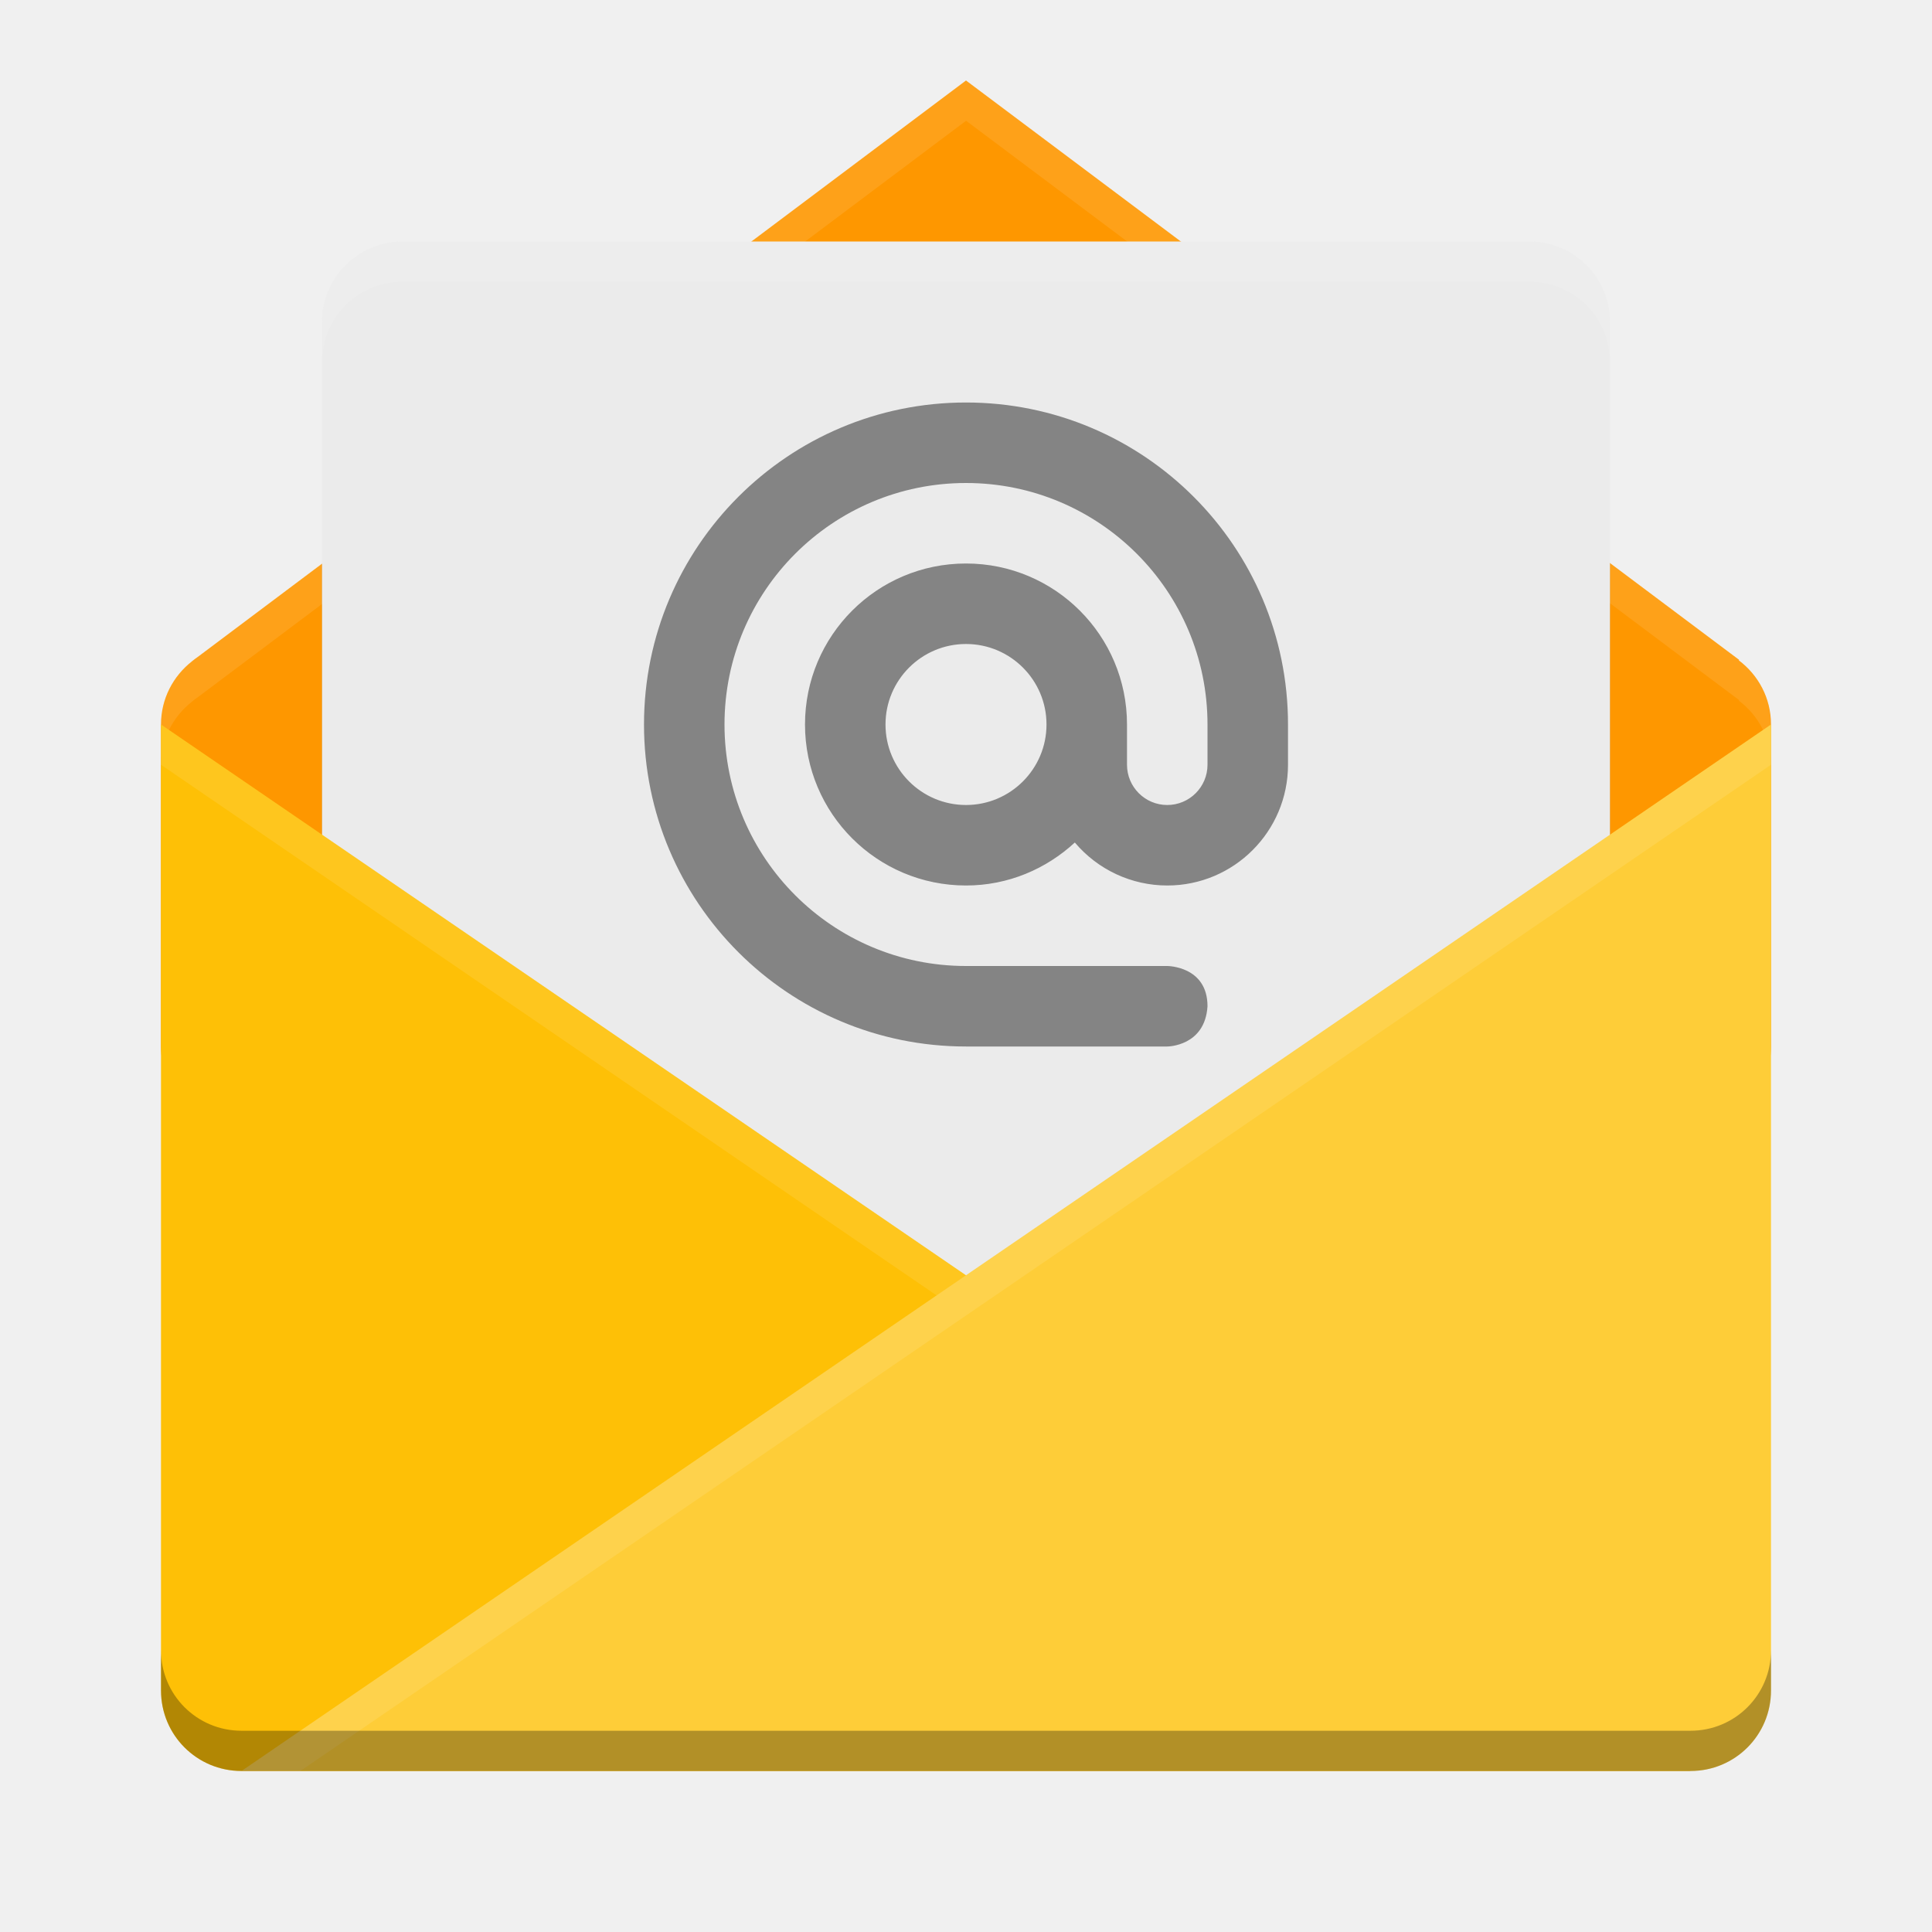
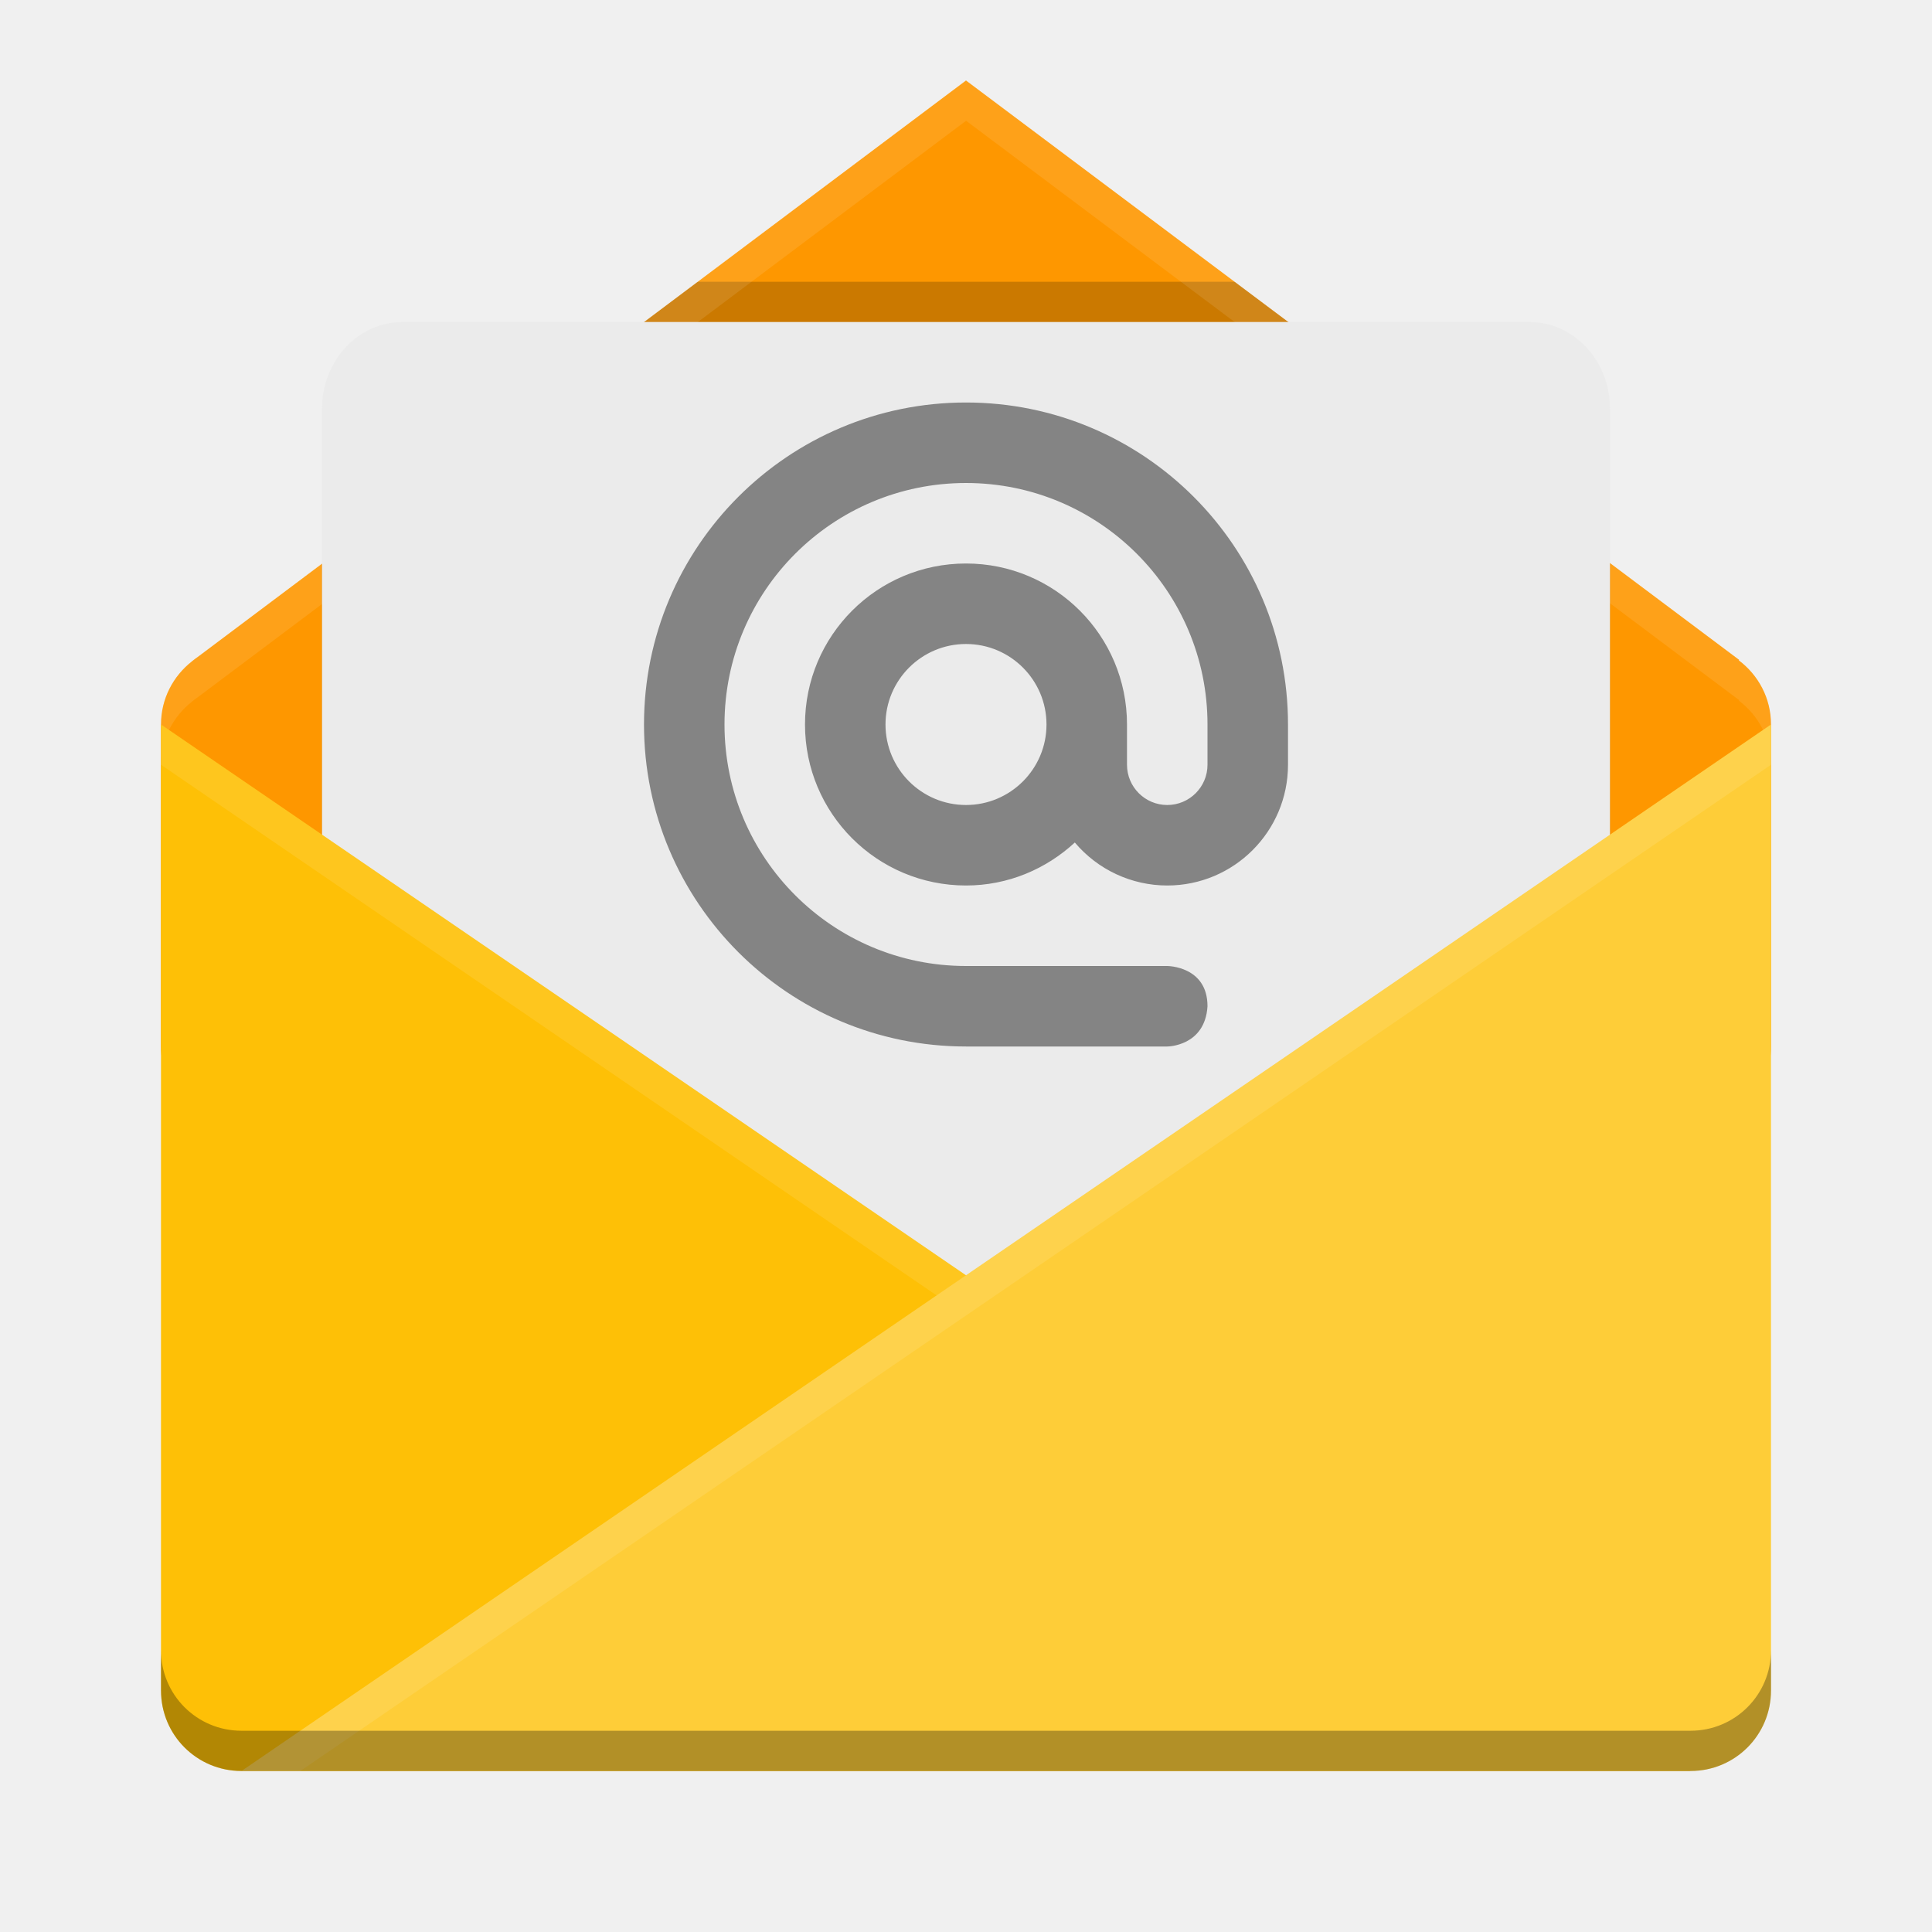
<svg xmlns="http://www.w3.org/2000/svg" id="svg2817" height="24" width="24" version="1.0">
  <defs id="defs2819">
    <clipPath id="clipPath4334" clipPathUnits="userSpaceOnUse">
      <path id="path4336" fill="#fe9700" d="m160 238-19.09 14.324c-0.041 0.027-0.078 0.058-0.117 0.088l-0.023 0.018v0.002c-0.47 0.37-0.77 0.93-0.77 1.57v24c0 1.108 0.892 2 2 2h36c1.108 0 2-0.892 2-2v-24c0-0.655-0.317-1.229-0.801-1.594l0.008-0.012-19.21-14.4z" />
    </clipPath>
  </defs>
  <text id="text4087-2-6-5" opacity=".8" font-size="12.666px" xml:space="preserve" y="10.813" x="877.226" font-family="'Bitstream Vera Sans'" fill="#000000">
    <tspan id="tspan4089-7-2-9" y="10.813" x="877.226" />
  </text>
  <text id="text4087-2-6-5-5" opacity=".8" font-size="12.666px" xml:space="preserve" y="-29.929" x="901.187" font-family="'Bitstream Vera Sans'" fill="#000000">
    <tspan id="tspan4089-7-2-9-6" y="-29.929" x="901.187" />
  </text>
  <text id="text4087-2-6-5-2" opacity=".8" font-size="12.666px" xml:space="preserve" y="-60.007" x="-569.371" font-family="'Bitstream Vera Sans'" fill="#000000">
    <tspan id="tspan4089-7-2-9-2" y="-60.007" x="-569.371" />
  </text>
  <text id="text4087-2-6-5-59" opacity=".8" font-size="12.666px" xml:space="preserve" y="685.546" x="-2393.057" font-family="'Bitstream Vera Sans'" fill="#000000">
    <tspan id="tspan4089-7-2-9-4" y="685.546" x="-2393.057" />
  </text>
  <text id="text4087-2-6-5-1" opacity=".8" font-size="12.666px" xml:space="preserve" y="-445.328" x="-454.88" font-family="'Bitstream Vera Sans'" fill="#000000">
    <tspan id="tspan4089-7-2-9-7" y="-445.328" x="-454.88" />
  </text>
  <text id="text4087-2-6-5-7" opacity=".8" font-size="12.666px" xml:space="preserve" y="-858.798" x="352.722" font-family="'Bitstream Vera Sans'" fill="#000000">
    <tspan id="tspan4089-7-2-9-1" y="-858.798" x="352.722" />
  </text>
  <text id="text4087-2-6-5-5-3" opacity=".8" font-size="12.666px" xml:space="preserve" y="-899.54" x="376.683" font-family="'Bitstream Vera Sans'" fill="#000000">
    <tspan id="tspan4089-7-2-9-6-5" y="-899.54" x="376.683" />
  </text>
  <text id="text4087-2-6-5-3" opacity=".8" font-size="12.666px" xml:space="preserve" y="-906.75" x="-1114.78" font-family="'Bitstream Vera Sans'" fill="#000000">
    <tspan id="tspan4089-7-2-9-18" y="-906.75" x="-1114.78" />
  </text>
  <text id="text4087-2-6-5-4" opacity=".8" font-size="12.666px" xml:space="preserve" y="-1179.984" x="345.763" font-family="'Bitstream Vera Sans'" fill="#000000">
    <tspan id="tspan4089-7-2-9-9" y="-1179.984" x="345.763" />
  </text>
  <text id="text4087-2-6-5-7-1" opacity=".8" font-size="12.666px" xml:space="preserve" y="-553.293" x="1831.886" font-family="'Bitstream Vera Sans'" fill="#000000">
    <tspan id="tspan4089-7-2-9-1-8" y="-553.293" x="1831.886" />
  </text>
  <text id="text4087-2-6-5-5-5" opacity=".8" font-size="12.666px" xml:space="preserve" y="-594.034" x="1855.847" font-family="'Bitstream Vera Sans'" fill="#000000">
    <tspan id="tspan4089-7-2-9-6-9" y="-594.034" x="1855.847" />
  </text>
  <text id="text4087-2-6-5-75" opacity=".8" font-size="12.666px" xml:space="preserve" y="-601.244" x="364.384" font-family="'Bitstream Vera Sans'" fill="#000000">
    <tspan id="tspan4089-7-2-9-3" y="-601.244" x="364.384" />
  </text>
  <text id="text4087-2-6-5-4-8" opacity=".8" font-size="12.666px" xml:space="preserve" y="-874.478" x="1824.927" font-family="'Bitstream Vera Sans'" fill="#000000">
    <tspan id="tspan4089-7-2-9-9-8" y="-874.478" x="1824.927" />
  </text>
  <text id="text4087-2-6-5-45" opacity=".8" font-size="12.666px" xml:space="preserve" y="-649.336" x="-573.433" font-family="'Bitstream Vera Sans'" fill="#000000">
    <tspan id="tspan4089-7-2-9-75" y="-649.336" x="-573.433" />
  </text>
  <text id="text4087-2-6-5-59-7" opacity=".8" font-size="12.666px" xml:space="preserve" y="96.218" x="-2397.118" font-family="'Bitstream Vera Sans'" fill="#000000">
    <tspan id="tspan4089-7-2-9-4-0" y="96.218" x="-2397.118" />
  </text>
  <text id="text4087-2-6-5-8" opacity=".8" font-size="12.666px" xml:space="preserve" y="189.09" x="-682.363" font-family="'Bitstream Vera Sans'" fill="#000000">
    <tspan id="tspan4089-7-2-9-19" y="189.09" x="-682.363" />
  </text>
  <text id="text4087-2-6-5-7-5" opacity=".8" font-size="12.666px" xml:space="preserve" y="9.908" x="426.662" font-family="'Bitstream Vera Sans'" fill="#000000">
    <tspan id="tspan4089-7-2-9-1-2" y="9.908" x="426.662" />
  </text>
  <text id="text4087-2-6-5-5-0" opacity=".8" font-size="12.666px" xml:space="preserve" y="-30.834" x="450.622" font-family="'Bitstream Vera Sans'" fill="#000000">
    <tspan id="tspan4089-7-2-9-6-2" y="-30.834" x="450.622" />
  </text>
  <text id="text4087-2-6-5-26" opacity=".8" font-size="12.666px" xml:space="preserve" y="-38.044" x="-1040.841" font-family="'Bitstream Vera Sans'" fill="#000000">
    <tspan id="tspan4089-7-2-9-90" y="-38.044" x="-1040.841" />
  </text>
  <text id="text4087-2-6-5-4-3" opacity=".8" font-size="12.666px" xml:space="preserve" y="-311.278" x="419.702" font-family="'Bitstream Vera Sans'" fill="#000000">
    <tspan id="tspan4089-7-2-9-9-5" y="-311.278" x="419.702" />
  </text>
  <text id="text4087-2-6-5-55" opacity=".8" font-size="12.666px" xml:space="preserve" y="-40.758" x="-608.033" font-family="'Bitstream Vera Sans'" fill="#000000">
    <tspan id="tspan4089-7-2-9-32" y="-40.758" x="-608.033" />
  </text>
  <text id="text4087-2-6-5-59-9" opacity=".8" font-size="12.666px" xml:space="preserve" y="704.795" x="-2431.718" font-family="'Bitstream Vera Sans'" fill="#000000">
    <tspan id="tspan4089-7-2-9-4-1" y="704.795" x="-2431.718" />
  </text>
  <text id="text4087-2-6-5-1-8" opacity=".8" font-size="12.666px" xml:space="preserve" y="-902.289" x="-456.939" font-family="'Bitstream Vera Sans'" fill="#000000">
    <tspan id="tspan4089-7-2-9-7-8" y="-902.289" x="-456.939" />
  </text>
  <text id="text4087-2-6-5-7-8" opacity=".8" font-size="12.666px" xml:space="preserve" y="-1315.759" x="350.663" font-family="'Bitstream Vera Sans'" fill="#000000">
    <tspan id="tspan4089-7-2-9-1-9" y="-1315.759" x="350.663" />
  </text>
  <text id="text4087-2-6-5-5-52" opacity=".8" font-size="12.666px" xml:space="preserve" y="-1356.501" x="374.624" font-family="'Bitstream Vera Sans'" fill="#000000">
    <tspan id="tspan4089-7-2-9-6-4" y="-1356.501" x="374.624" />
  </text>
  <text id="text4087-2-6-5-3-4" opacity=".8" font-size="12.666px" xml:space="preserve" y="-1363.71" x="-1116.84" font-family="'Bitstream Vera Sans'" fill="#000000">
    <tspan id="tspan4089-7-2-9-18-3" y="-1363.71" x="-1116.84" />
  </text>
  <text id="text4087-2-6-5-4-7" opacity=".8" font-size="12.666px" xml:space="preserve" y="-1636.945" x="343.703" font-family="'Bitstream Vera Sans'" fill="#000000">
    <tspan id="tspan4089-7-2-9-9-54" y="-1636.945" x="343.703" />
  </text>
  <text id="text4087-2-6-5-7-1-2" opacity=".8" font-size="12.666px" xml:space="preserve" y="-1010.253" x="1829.826" font-family="'Bitstream Vera Sans'" fill="#000000">
    <tspan id="tspan4089-7-2-9-1-8-0" y="-1010.253" x="1829.826" />
  </text>
  <text id="text4087-2-6-5-5-5-6" opacity=".8" font-size="12.666px" xml:space="preserve" y="-1050.995" x="1853.787" font-family="'Bitstream Vera Sans'" fill="#000000">
    <tspan id="tspan4089-7-2-9-6-9-8" y="-1050.995" x="1853.787" />
  </text>
  <text id="text4087-2-6-5-75-4" opacity=".8" font-size="12.666px" xml:space="preserve" y="-1058.205" x="362.324" font-family="'Bitstream Vera Sans'" fill="#000000">
    <tspan id="tspan4089-7-2-9-3-9" y="-1058.205" x="362.324" />
  </text>
  <text id="text4087-2-6-5-4-8-1" opacity=".8" font-size="12.666px" xml:space="preserve" y="-1331.439" x="1822.867" font-family="'Bitstream Vera Sans'" fill="#000000">
    <tspan id="tspan4089-7-2-9-9-8-8" y="-1331.439" x="1822.867" />
  </text>
  <text id="text4087-2-6-5-45-0" opacity=".8" font-size="12.666px" xml:space="preserve" y="-1106.296" x="-575.492" font-family="'Bitstream Vera Sans'" fill="#000000">
    <tspan id="tspan4089-7-2-9-75-2" y="-1106.296" x="-575.492" />
  </text>
  <text id="text4087-2-6-5-59-5" opacity=".8" font-size="12.666px" xml:space="preserve" y="-360.743" x="-2399.178" font-family="'Bitstream Vera Sans'" fill="#000000">
    <tspan id="tspan4089-7-2-9-4-00" y="-360.743" x="-2399.178" />
  </text>
  <text id="text4087-2-6-5-264" opacity=".8" font-size="12.666px" xml:space="preserve" y="-267.87" x="-684.422" font-family="'Bitstream Vera Sans'" fill="#000000">
    <tspan id="tspan4089-7-2-9-8" y="-267.87" x="-684.422" />
  </text>
  <text id="text4087-2-6-5-42" opacity=".8" font-size="12.666px" xml:space="preserve" y="-26.956" x="155.592" font-family="'Bitstream Vera Sans'" fill="#000000">
    <tspan id="tspan4089-7-2-9-93" y="-26.956" x="155.592" />
  </text>
  <text id="text4087-2-6-5-5-05" opacity=".8" font-size="12.666px" xml:space="preserve" y="-67.698" x="179.553" font-family="'Bitstream Vera Sans'" fill="#000000">
    <tspan id="tspan4089-7-2-9-6-49" y="-67.698" x="179.553" />
  </text>
  <text id="text4087-2-6-5-1-4" opacity=".8" font-size="12.666px" xml:space="preserve" y="-261.727" x="-1090.263" font-family="'Bitstream Vera Sans'" fill="#000000">
    <tspan id="tspan4089-7-2-9-7-7" y="-261.727" x="-1090.263" />
  </text>
  <text id="text4087-2-6-5-7-56" opacity=".8" font-size="12.666px" xml:space="preserve" y="-675.197" x="-282.661" font-family="'Bitstream Vera Sans'" fill="#000000">
    <tspan id="tspan4089-7-2-9-1-1" y="-675.197" x="-282.661" />
  </text>
  <text id="text4087-2-6-5-5-8" opacity=".8" font-size="12.666px" xml:space="preserve" y="-715.938" x="-258.7" font-family="'Bitstream Vera Sans'" fill="#000000">
    <tspan id="tspan4089-7-2-9-6-7" y="-715.938" x="-258.7" />
  </text>
  <text id="text4087-2-6-5-3-42" opacity=".8" font-size="12.666px" xml:space="preserve" y="-723.148" x="-1750.164" font-family="'Bitstream Vera Sans'" fill="#000000">
    <tspan id="tspan4089-7-2-9-18-39" y="-723.148" x="-1750.164" />
  </text>
  <text id="text4087-2-6-5-4-4" opacity=".8" font-size="12.666px" xml:space="preserve" y="-996.383" x="-289.621" font-family="'Bitstream Vera Sans'" fill="#000000">
    <tspan id="tspan4089-7-2-9-9-3" y="-996.383" x="-289.621" />
  </text>
  <text id="text4087-2-6-5-7-1-0" opacity=".8" font-size="12.666px" xml:space="preserve" y="-369.691" x="1196.503" font-family="'Bitstream Vera Sans'" fill="#000000">
    <tspan id="tspan4089-7-2-9-1-8-5" y="-369.691" x="1196.503" />
  </text>
  <text id="text4087-2-6-5-5-5-5" opacity=".8" font-size="12.666px" xml:space="preserve" y="-410.433" x="1220.463" font-family="'Bitstream Vera Sans'" fill="#000000">
    <tspan id="tspan4089-7-2-9-6-9-2" y="-410.433" x="1220.463" />
  </text>
  <text id="text4087-2-6-5-75-9" opacity=".8" font-size="12.666px" xml:space="preserve" y="-417.643" x="-271" font-family="'Bitstream Vera Sans'" fill="#000000">
    <tspan id="tspan4089-7-2-9-3-1" y="-417.643" x="-271" />
  </text>
  <text id="text4087-2-6-5-4-8-18" opacity=".8" font-size="12.666px" xml:space="preserve" y="-690.877" x="1189.543" font-family="'Bitstream Vera Sans'" fill="#000000">
    <tspan id="tspan4089-7-2-9-9-8-4" y="-690.877" x="1189.543" />
  </text>
  <text id="text4087-2-6-5-45-3" opacity=".8" font-size="12.666px" xml:space="preserve" y="-465.734" x="-1208.816" font-family="'Bitstream Vera Sans'" fill="#000000">
    <tspan id="tspan4089-7-2-9-75-7" y="-465.734" x="-1208.816" />
  </text>
  <text id="text4087-2-6-5-59-8" opacity=".8" font-size="12.666px" xml:space="preserve" y="279.819" x="-3032.502" font-family="'Bitstream Vera Sans'" fill="#000000">
    <tspan id="tspan4089-7-2-9-4-2" y="279.819" x="-3032.502" />
  </text>
  <g id="layer4-0" transform="matrix(.90475 0 0 .90475 -716.75 -676.29)">
    <text id="text4087-2-6-5-20" opacity=".8" font-size="14px" xml:space="preserve" y="1159.415" x="-664.274" font-family="'Bitstream Vera Sans'" fill="#000000">
      <tspan id="tspan4089-7-2-9-82" y="1159.415" x="-664.274" />
    </text>
  </g>
  <text id="text4087-2-6-5-9" opacity=".8" font-size="12.666px" xml:space="preserve" y="18.051" x="877.226" font-family="'Bitstream Vera Sans'" fill="#000000">
    <tspan id="tspan4089-7-2-9-43" y="18.051" x="877.226" />
  </text>
  <text id="text4087-2-6-5-5-51" opacity=".8" font-size="12.666px" xml:space="preserve" y="-22.691" x="901.187" font-family="'Bitstream Vera Sans'" fill="#000000">
    <tspan id="tspan4089-7-2-9-6-74" y="-22.691" x="901.187" />
  </text>
  <text id="text4087-2-6-5-2-3" opacity=".8" font-size="12.666px" xml:space="preserve" y="-52.769" x="-569.371" font-family="'Bitstream Vera Sans'" fill="#000000">
    <tspan id="tspan4089-7-2-9-2-1" y="-52.769" x="-569.371" />
  </text>
  <text id="text4087-2-6-5-59-4" opacity=".8" font-size="12.666px" xml:space="preserve" y="692.784" x="-2393.057" font-family="'Bitstream Vera Sans'" fill="#000000">
    <tspan id="tspan4089-7-2-9-4-6" y="692.784" x="-2393.057" />
  </text>
  <text id="text4087-2-6-5-1-9" opacity=".8" font-size="12.666px" xml:space="preserve" y="-438.09" x="-454.88" font-family="'Bitstream Vera Sans'" fill="#000000">
    <tspan id="tspan4089-7-2-9-7-4" y="-438.09" x="-454.88" />
  </text>
  <text id="text4087-2-6-5-7-2" opacity=".8" font-size="12.666px" xml:space="preserve" y="-851.56" x="352.722" font-family="'Bitstream Vera Sans'" fill="#000000">
    <tspan id="tspan4089-7-2-9-1-26" y="-851.56" x="352.722" />
  </text>
  <text id="text4087-2-6-5-5-3-4" opacity=".8" font-size="12.666px" xml:space="preserve" y="-892.302" x="376.683" font-family="'Bitstream Vera Sans'" fill="#000000">
    <tspan id="tspan4089-7-2-9-6-5-1" y="-892.302" x="376.683" />
  </text>
  <text id="text4087-2-6-5-3-2" opacity=".8" font-size="12.666px" xml:space="preserve" y="-899.512" x="-1114.78" font-family="'Bitstream Vera Sans'" fill="#000000">
    <tspan id="tspan4089-7-2-9-18-8" y="-899.512" x="-1114.78" />
  </text>
  <text id="text4087-2-6-5-4-89" opacity=".8" font-size="12.666px" xml:space="preserve" y="-1172.746" x="345.763" font-family="'Bitstream Vera Sans'" fill="#000000">
    <tspan id="tspan4089-7-2-9-9-2" y="-1172.746" x="345.763" />
  </text>
  <text id="text4087-2-6-5-7-1-8" opacity=".8" font-size="12.666px" xml:space="preserve" y="-546.055" x="1831.886" font-family="'Bitstream Vera Sans'" fill="#000000">
    <tspan id="tspan4089-7-2-9-1-8-8" y="-546.055" x="1831.886" />
  </text>
  <text id="text4087-2-6-5-5-5-8" opacity=".8" font-size="12.666px" xml:space="preserve" y="-586.797" x="1855.847" font-family="'Bitstream Vera Sans'" fill="#000000">
    <tspan id="tspan4089-7-2-9-6-9-6" y="-586.797" x="1855.847" />
  </text>
  <text id="text4087-2-6-5-75-8" opacity=".8" font-size="12.666px" xml:space="preserve" y="-594.006" x="364.384" font-family="'Bitstream Vera Sans'" fill="#000000">
    <tspan id="tspan4089-7-2-9-3-3" y="-594.006" x="364.384" />
  </text>
  <text id="text4087-2-6-5-4-8-8" opacity=".8" font-size="12.666px" xml:space="preserve" y="-867.24" x="1824.927" font-family="'Bitstream Vera Sans'" fill="#000000">
    <tspan id="tspan4089-7-2-9-9-8-3" y="-867.24" x="1824.927" />
  </text>
  <text id="text4087-2-6-5-45-33" opacity=".8" font-size="12.666px" xml:space="preserve" y="-642.098" x="-573.433" font-family="'Bitstream Vera Sans'" fill="#000000">
    <tspan id="tspan4089-7-2-9-75-8" y="-642.098" x="-573.433" />
  </text>
  <text id="text4087-2-6-5-59-7-0" opacity=".8" font-size="12.666px" xml:space="preserve" y="103.456" x="-2397.118" font-family="'Bitstream Vera Sans'" fill="#000000">
    <tspan id="tspan4089-7-2-9-4-0-4" y="103.456" x="-2397.118" />
  </text>
  <text id="text4087-2-6-5-8-7" opacity=".8" font-size="12.666px" xml:space="preserve" y="196.328" x="-682.363" font-family="'Bitstream Vera Sans'" fill="#000000">
    <tspan id="tspan4089-7-2-9-19-6" y="196.328" x="-682.363" />
  </text>
  <text id="text4087-2-6-5-7-5-8" opacity=".8" font-size="12.666px" xml:space="preserve" y="17.146" x="426.662" font-family="'Bitstream Vera Sans'" fill="#000000">
    <tspan id="tspan4089-7-2-9-1-2-9" y="17.146" x="426.662" />
  </text>
  <text id="text4087-2-6-5-5-0-0" opacity=".8" font-size="12.666px" xml:space="preserve" y="-23.596" x="450.622" font-family="'Bitstream Vera Sans'" fill="#000000">
    <tspan id="tspan4089-7-2-9-6-2-6" y="-23.596" x="450.622" />
  </text>
  <text id="text4087-2-6-5-26-8" opacity=".8" font-size="12.666px" xml:space="preserve" y="-30.806" x="-1040.841" font-family="'Bitstream Vera Sans'" fill="#000000">
    <tspan id="tspan4089-7-2-9-90-7" y="-30.806" x="-1040.841" />
  </text>
  <text id="text4087-2-6-5-4-3-9" opacity=".8" font-size="12.666px" xml:space="preserve" y="-304.04" x="419.702" font-family="'Bitstream Vera Sans'" fill="#000000">
    <tspan id="tspan4089-7-2-9-9-5-0" y="-304.04" x="419.702" />
  </text>
  <text id="text4087-2-6-5-55-3" opacity=".8" font-size="12.666px" xml:space="preserve" y="-33.52" x="-608.033" font-family="'Bitstream Vera Sans'" fill="#000000">
    <tspan id="tspan4089-7-2-9-32-3" y="-33.52" x="-608.033" />
  </text>
  <text id="text4087-2-6-5-59-9-3" opacity=".8" font-size="12.666px" xml:space="preserve" y="712.033" x="-2431.718" font-family="'Bitstream Vera Sans'" fill="#000000">
    <tspan id="tspan4089-7-2-9-4-1-7" y="712.033" x="-2431.718" />
  </text>
  <text id="text4087-2-6-5-1-8-3" opacity=".8" font-size="12.666px" xml:space="preserve" y="-895.051" x="-456.939" font-family="'Bitstream Vera Sans'" fill="#000000">
    <tspan id="tspan4089-7-2-9-7-8-2" y="-895.051" x="-456.939" />
  </text>
  <text id="text4087-2-6-5-7-8-6" opacity=".8" font-size="12.666px" xml:space="preserve" y="-1308.521" x="350.663" font-family="'Bitstream Vera Sans'" fill="#000000">
    <tspan id="tspan4089-7-2-9-1-9-5" y="-1308.521" x="350.663" />
  </text>
  <text id="text4087-2-6-5-5-52-2" opacity=".8" font-size="12.666px" xml:space="preserve" y="-1349.263" x="374.624" font-family="'Bitstream Vera Sans'" fill="#000000">
    <tspan id="tspan4089-7-2-9-6-4-6" y="-1349.263" x="374.624" />
  </text>
  <text id="text4087-2-6-5-3-4-5" opacity=".8" font-size="12.666px" xml:space="preserve" y="-1356.472" x="-1116.84" font-family="'Bitstream Vera Sans'" fill="#000000">
    <tspan id="tspan4089-7-2-9-18-3-8" y="-1356.472" x="-1116.84" />
  </text>
  <text id="text4087-2-6-5-4-7-7" opacity=".8" font-size="12.666px" xml:space="preserve" y="-1629.707" x="343.703" font-family="'Bitstream Vera Sans'" fill="#000000">
    <tspan id="tspan4089-7-2-9-9-54-9" y="-1629.707" x="343.703" />
  </text>
  <text id="text4087-2-6-5-7-1-2-6" opacity=".8" font-size="12.666px" xml:space="preserve" y="-1003.015" x="1829.826" font-family="'Bitstream Vera Sans'" fill="#000000">
    <tspan id="tspan4089-7-2-9-1-8-0-0" y="-1003.015" x="1829.826" />
  </text>
  <text id="text4087-2-6-5-5-5-6-4" opacity=".8" font-size="12.666px" xml:space="preserve" y="-1043.757" x="1853.787" font-family="'Bitstream Vera Sans'" fill="#000000">
    <tspan id="tspan4089-7-2-9-6-9-8-1" y="-1043.757" x="1853.787" />
  </text>
  <text id="text4087-2-6-5-75-4-0" opacity=".8" font-size="12.666px" xml:space="preserve" y="-1050.967" x="362.324" font-family="'Bitstream Vera Sans'" fill="#000000">
    <tspan id="tspan4089-7-2-9-3-9-4" y="-1050.967" x="362.324" />
  </text>
  <text id="text4087-2-6-5-4-8-1-8" opacity=".8" font-size="12.666px" xml:space="preserve" y="-1324.201" x="1822.867" font-family="'Bitstream Vera Sans'" fill="#000000">
    <tspan id="tspan4089-7-2-9-9-8-8-7" y="-1324.201" x="1822.867" />
  </text>
  <text id="text4087-2-6-5-45-0-0" opacity=".8" font-size="12.666px" xml:space="preserve" y="-1099.058" x="-575.492" font-family="'Bitstream Vera Sans'" fill="#000000">
    <tspan id="tspan4089-7-2-9-75-2-8" y="-1099.058" x="-575.492" />
  </text>
  <text id="text4087-2-6-5-59-5-6" opacity=".8" font-size="12.666px" xml:space="preserve" y="-353.505" x="-2399.178" font-family="'Bitstream Vera Sans'" fill="#000000">
    <tspan id="tspan4089-7-2-9-4-00-2" y="-353.505" x="-2399.178" />
  </text>
  <text id="text4087-2-6-5-264-4" opacity=".8" font-size="12.666px" xml:space="preserve" y="-260.632" x="-684.422" font-family="'Bitstream Vera Sans'" fill="#000000">
    <tspan id="tspan4089-7-2-9-8-7" y="-260.632" x="-684.422" />
  </text>
  <text id="text4087-2-6-5-42-9" opacity=".8" font-size="12.666px" xml:space="preserve" y="-19.718" x="155.592" font-family="'Bitstream Vera Sans'" fill="#000000">
    <tspan id="tspan4089-7-2-9-93-3" y="-19.718" x="155.592" />
  </text>
  <text id="text4087-2-6-5-5-05-9" opacity=".8" font-size="12.666px" xml:space="preserve" y="-60.46" x="179.553" font-family="'Bitstream Vera Sans'" fill="#000000">
    <tspan id="tspan4089-7-2-9-6-49-2" y="-60.46" x="179.553" />
  </text>
  <text id="text4087-2-6-5-1-4-8" opacity=".8" font-size="12.666px" xml:space="preserve" y="-254.489" x="-1090.263" font-family="'Bitstream Vera Sans'" fill="#000000">
    <tspan id="tspan4089-7-2-9-7-7-3" y="-254.489" x="-1090.263" />
  </text>
  <text id="text4087-2-6-5-7-56-0" opacity=".8" font-size="12.666px" xml:space="preserve" y="-667.959" x="-282.661" font-family="'Bitstream Vera Sans'" fill="#000000">
    <tspan id="tspan4089-7-2-9-1-1-1" y="-667.959" x="-282.661" />
  </text>
  <text id="text4087-2-6-5-5-8-7" opacity=".8" font-size="12.666px" xml:space="preserve" y="-708.701" x="-258.7" font-family="'Bitstream Vera Sans'" fill="#000000">
    <tspan id="tspan4089-7-2-9-6-7-8" y="-708.701" x="-258.7" />
  </text>
  <text id="text4087-2-6-5-3-42-9" opacity=".8" font-size="12.666px" xml:space="preserve" y="-715.91" x="-1750.164" font-family="'Bitstream Vera Sans'" fill="#000000">
    <tspan id="tspan4089-7-2-9-18-39-1" y="-715.91" x="-1750.164" />
  </text>
  <text id="text4087-2-6-5-4-4-5" opacity=".8" font-size="12.666px" xml:space="preserve" y="-989.144" x="-289.621" font-family="'Bitstream Vera Sans'" fill="#000000">
    <tspan id="tspan4089-7-2-9-9-3-4" y="-989.144" x="-289.621" />
  </text>
  <text id="text4087-2-6-5-7-1-0-9" opacity=".8" font-size="12.666px" xml:space="preserve" y="-362.453" x="1196.503" font-family="'Bitstream Vera Sans'" fill="#000000">
    <tspan id="tspan4089-7-2-9-1-8-5-2" y="-362.453" x="1196.503" />
  </text>
  <text id="text4087-2-6-5-5-5-5-5" opacity=".8" font-size="12.666px" xml:space="preserve" y="-403.195" x="1220.463" font-family="'Bitstream Vera Sans'" fill="#000000">
    <tspan id="tspan4089-7-2-9-6-9-2-7" y="-403.195" x="1220.463" />
  </text>
  <text id="text4087-2-6-5-75-9-4" opacity=".8" font-size="12.666px" xml:space="preserve" y="-410.405" x="-271" font-family="'Bitstream Vera Sans'" fill="#000000">
    <tspan id="tspan4089-7-2-9-3-1-9" y="-410.405" x="-271" />
  </text>
  <text id="text4087-2-6-5-4-8-18-9" opacity=".8" font-size="12.666px" xml:space="preserve" y="-683.639" x="1189.543" font-family="'Bitstream Vera Sans'" fill="#000000">
    <tspan id="tspan4089-7-2-9-9-8-4-4" y="-683.639" x="1189.543" />
  </text>
  <text id="text4087-2-6-5-45-3-5" opacity=".8" font-size="12.666px" xml:space="preserve" y="-458.496" x="-1208.816" font-family="'Bitstream Vera Sans'" fill="#000000">
    <tspan id="tspan4089-7-2-9-75-7-9" y="-458.496" x="-1208.816" />
  </text>
  <text id="text4087-2-6-5-59-8-3" opacity=".8" font-size="12.666px" xml:space="preserve" y="287.057" x="-3032.502" font-family="'Bitstream Vera Sans'" fill="#000000">
    <tspan id="tspan4089-7-2-9-4-2-5" y="287.057" x="-3032.502" />
  </text>
  <g id="layer4-0-7" transform="matrix(.90475 0 0 .90475 -716.75 -669.05)">
    <text id="text4087-2-6-5-20-0" opacity=".8" font-size="14px" xml:space="preserve" y="1159.415" x="-664.274" font-family="'Bitstream Vera Sans'" fill="#000000">
      <tspan id="tspan4089-7-2-9-82-8" y="1159.415" x="-664.274" />
    </text>
  </g>
  <text id="text7276" font-size="12.666px" xml:space="preserve" y="-361.225" x="435.904" font-family="'Droid Sans'" fill="#000000">
    <tspan id="tspan7278" y="-361.225" x="435.904" />
    <tspan id="tspan7280" y="-345.392" x="435.904" />
  </text>
  <text id="text4087-2-6-5-51" opacity=".8" font-size="12.666px" xml:space="preserve" y="-843.27" x="901.088" font-family="'Bitstream Vera Sans'" fill="#000000">
    <tspan id="tspan4089-7-2-9-97" y="-843.27" x="901.088" />
  </text>
  <text id="text4087-2-6-5-59-2" opacity=".8" font-size="12.666px" xml:space="preserve" y="-97.717" x="-922.598" font-family="'Bitstream Vera Sans'" fill="#000000">
    <tspan id="tspan4089-7-2-9-4-4" y="-97.717" x="-922.598" />
  </text>
  <text id="text4087-2-6-5-7-7" opacity=".8" font-size="12.666px" xml:space="preserve" y="-1128.266" x="1628.168" font-family="'Bitstream Vera Sans'" fill="#000000">
    <tspan id="tspan4089-7-2-9-1-6" y="-1128.266" x="1628.168" />
  </text>
  <text id="text4087-2-6-5-5-6" opacity=".8" font-size="12.666px" xml:space="preserve" y="-1169.008" x="1652.129" font-family="'Bitstream Vera Sans'" fill="#000000">
    <tspan id="tspan4089-7-2-9-6-53" y="-1169.008" x="1652.129" />
  </text>
  <text id="text4087-2-6-5-54" opacity=".8" font-size="12.666px" xml:space="preserve" y="-1176.217" x="160.665" font-family="'Bitstream Vera Sans'" fill="#000000">
    <tspan id="tspan4089-7-2-9-0" y="-1176.217" x="160.665" />
  </text>
  <text id="text4087-2-6-5-4-1" opacity=".8" font-size="12.666px" xml:space="preserve" y="-1449.452" x="1621.208" font-family="'Bitstream Vera Sans'" fill="#000000">
    <tspan id="tspan4089-7-2-9-9-28" y="-1449.452" x="1621.208" />
  </text>
  <path style="fill:#fe9700" id="rect4388" d="M 12,1 2.455,8.162 c -0.021,0.013 -0.039,0.029 -0.059,0.044 l -0.012,0.009 0,10e-4 C 2.152,8.398 2,8.679 2,9 l 0,4 c 0,0.554 0.446,1 1,1 l 18,0 c 0.554,0 1,-0.446 1,-1 l 0,-4 c 0,-0.328 -0.158,-0.615 -0.4,-0.797 l 0.004,-0.006 z" />
  <rect style="opacity:0.2" id="rect4505" clip-path="url(#clipPath4334)" rx="2" ry="2" transform="matrix(0.4999984,0,0,0.4999984,-67.99977,-117.9995)" width="32" y="243" x="144" height="26" />
  <path style="opacity:0.1;fill:#ffffff" id="path4417" d="M 12,1 2.455,8.162 c -0.021,0.013 -0.039,0.029 -0.059,0.044 l -0.012,0.009 0,10e-4 C 2.152,8.398 2,8.679 2,9 l 0,0.5 c 0,-0.32 0.152,-0.601 0.385,-0.784 l 0,-10e-4 0.012,-0.009 c 0.019,-0.015 0.038,-0.031 0.059,-0.044 l 9.545,-7.162 9.603,7.197 -0.004,0.006 C 21.842,8.885 22,9.172 22,9.5 L 22,9 C 22,8.672 21.842,8.385 21.6,8.203 l 0.004,-0.006 -9.603,-7.197 z" />
-   <g id="g4448" transform="translate(3.194809e-5,-1)">
-     <rect x="4" y="4" width="16" height="13" ry="1" rx="1" id="rect4386" style="fill:#ebebeb" />
-     <path d="m 12,6 c -2.209,0 -4,1.791 -4,4 C 8,12.209 9.791,14 12,14 l 2.5,0 c 0,0 0.469,0 0.5,-0.5 0,-0.5 -0.5,-0.5 -0.5,-0.5 l -2.5,0 c -1.657,0 -3,-1.343 -3,-3 0,-1.657 1.343,-3 3,-3 1.657,0 3,1.343 3,3 l 0,0.5 c 0,0.276 -0.224,0.5 -0.5,0.5 -0.276,0 -0.5,-0.224 -0.5,-0.5 l 0,-0.5 c 0,-1.105 -0.895,-2 -2,-2 -1.105,0 -2,0.895 -2,2 0,1.105 0.895,2 2,2 0.523,0 0.995,-0.205 1.352,-0.534 0.285,0.338 0.705,0.534 1.148,0.534 0.828,0 1.5,-0.672 1.5,-1.5 l 0,-0.5 c 0,-2.209 -1.791,-4 -4,-4 z m 0,3 c 0.552,0 1,0.448 1,1 0,0.552 -0.448,1 -1,1 -0.552,0 -1,-0.448 -1,-1 0,-0.552 0.448,-1 1,-1 z" id="path4469" style="fill:#848484" />
-     <path d="m 5,4 c -0.554,0 -1,0.446 -1,1 l 0,0.5 c 0,-0.554 0.446,-1 1,-1 l 14,0 c 0.554,0 1,0.446 1,1 l 0,-0.5 c 0,-0.554 -0.446,-1 -1,-1 z" id="rect4396" style="opacity:0.1;fill:#ffffff" />
-   </g>
+   <rect style="fill:#ebebeb" id="rect4386" rx="1" ry="1.077" height="14" width="16" y="4" x="4" />
+   <path style="fill:#848484" id="path4469" d="m 12,5 c -2.209,0 -4,1.791 -4,4 C 8,11.209 9.791,13 12,13 l 2.5,0 c 0,0 0.469,0 0.5,-0.5 0,-0.5 -0.5,-0.5 -0.5,-0.5 l -2.5,0 c -1.657,0 -3,-1.343 -3,-3 0,-1.657 1.343,-3 3,-3 1.657,0 3,1.343 3,3 l 0,0.5 c 0,0.276 -0.224,0.5 -0.5,0.5 -0.276,0 -0.5,-0.224 -0.5,-0.5 l 0,-0.5 c 0,-1.105 -0.895,-2 -2,-2 -1.105,0 -2,0.895 -2,2 0,1.105 0.895,2 2,2 0.523,0 0.995,-0.205 1.352,-0.534 0.285,0.338 0.705,0.534 1.148,0.534 0.828,0 1.5,-0.672 1.5,-1.5 l 0,-0.5 c 0,-2.209 -1.791,-4 -4,-4 z m 0,3 c 0.552,0 1,0.448 1,1 0,0.552 -0.448,1 -1,1 -0.552,0 -1,-0.448 -1,-1 0,-0.552 0.448,-1 1,-1 z" />
  <path style="fill:#fec006" id="rect4203" d="M 2,9 21,22 3,22 C 2.446,22 2,21.554 2,21 Z" />
  <path style="fill:#fecd38" id="rect4378" d="m 21,22 c 0.554,0 1,-0.446 1,-1 l 0,-12 L 3,22 Z" />
  <path style="opacity:0.1;fill:#ffffff" id="path4422" d="M 22,9 3,22 3.73,22 22,9.5 l 0,-0.5 z" />
  <path style="opacity:0.1;fill:#ffffff" id="path4427" d="m 2,9 0,0.5 9.635,6.592 0.365,-0.25 z" />
  <path style="opacity:0.3" id="path4558" d="m 2,20.5 0,0.5 C 2,21.554 2.446,22 3,22 l 18,0 c 0.554,0 1,-0.446 1,-1 l 0,-0.5 c 0,0.554 -0.446,1 -1,1 l -18,0 c -0.554,0 -1,-0.446 -1,-1 z" />
</svg>
